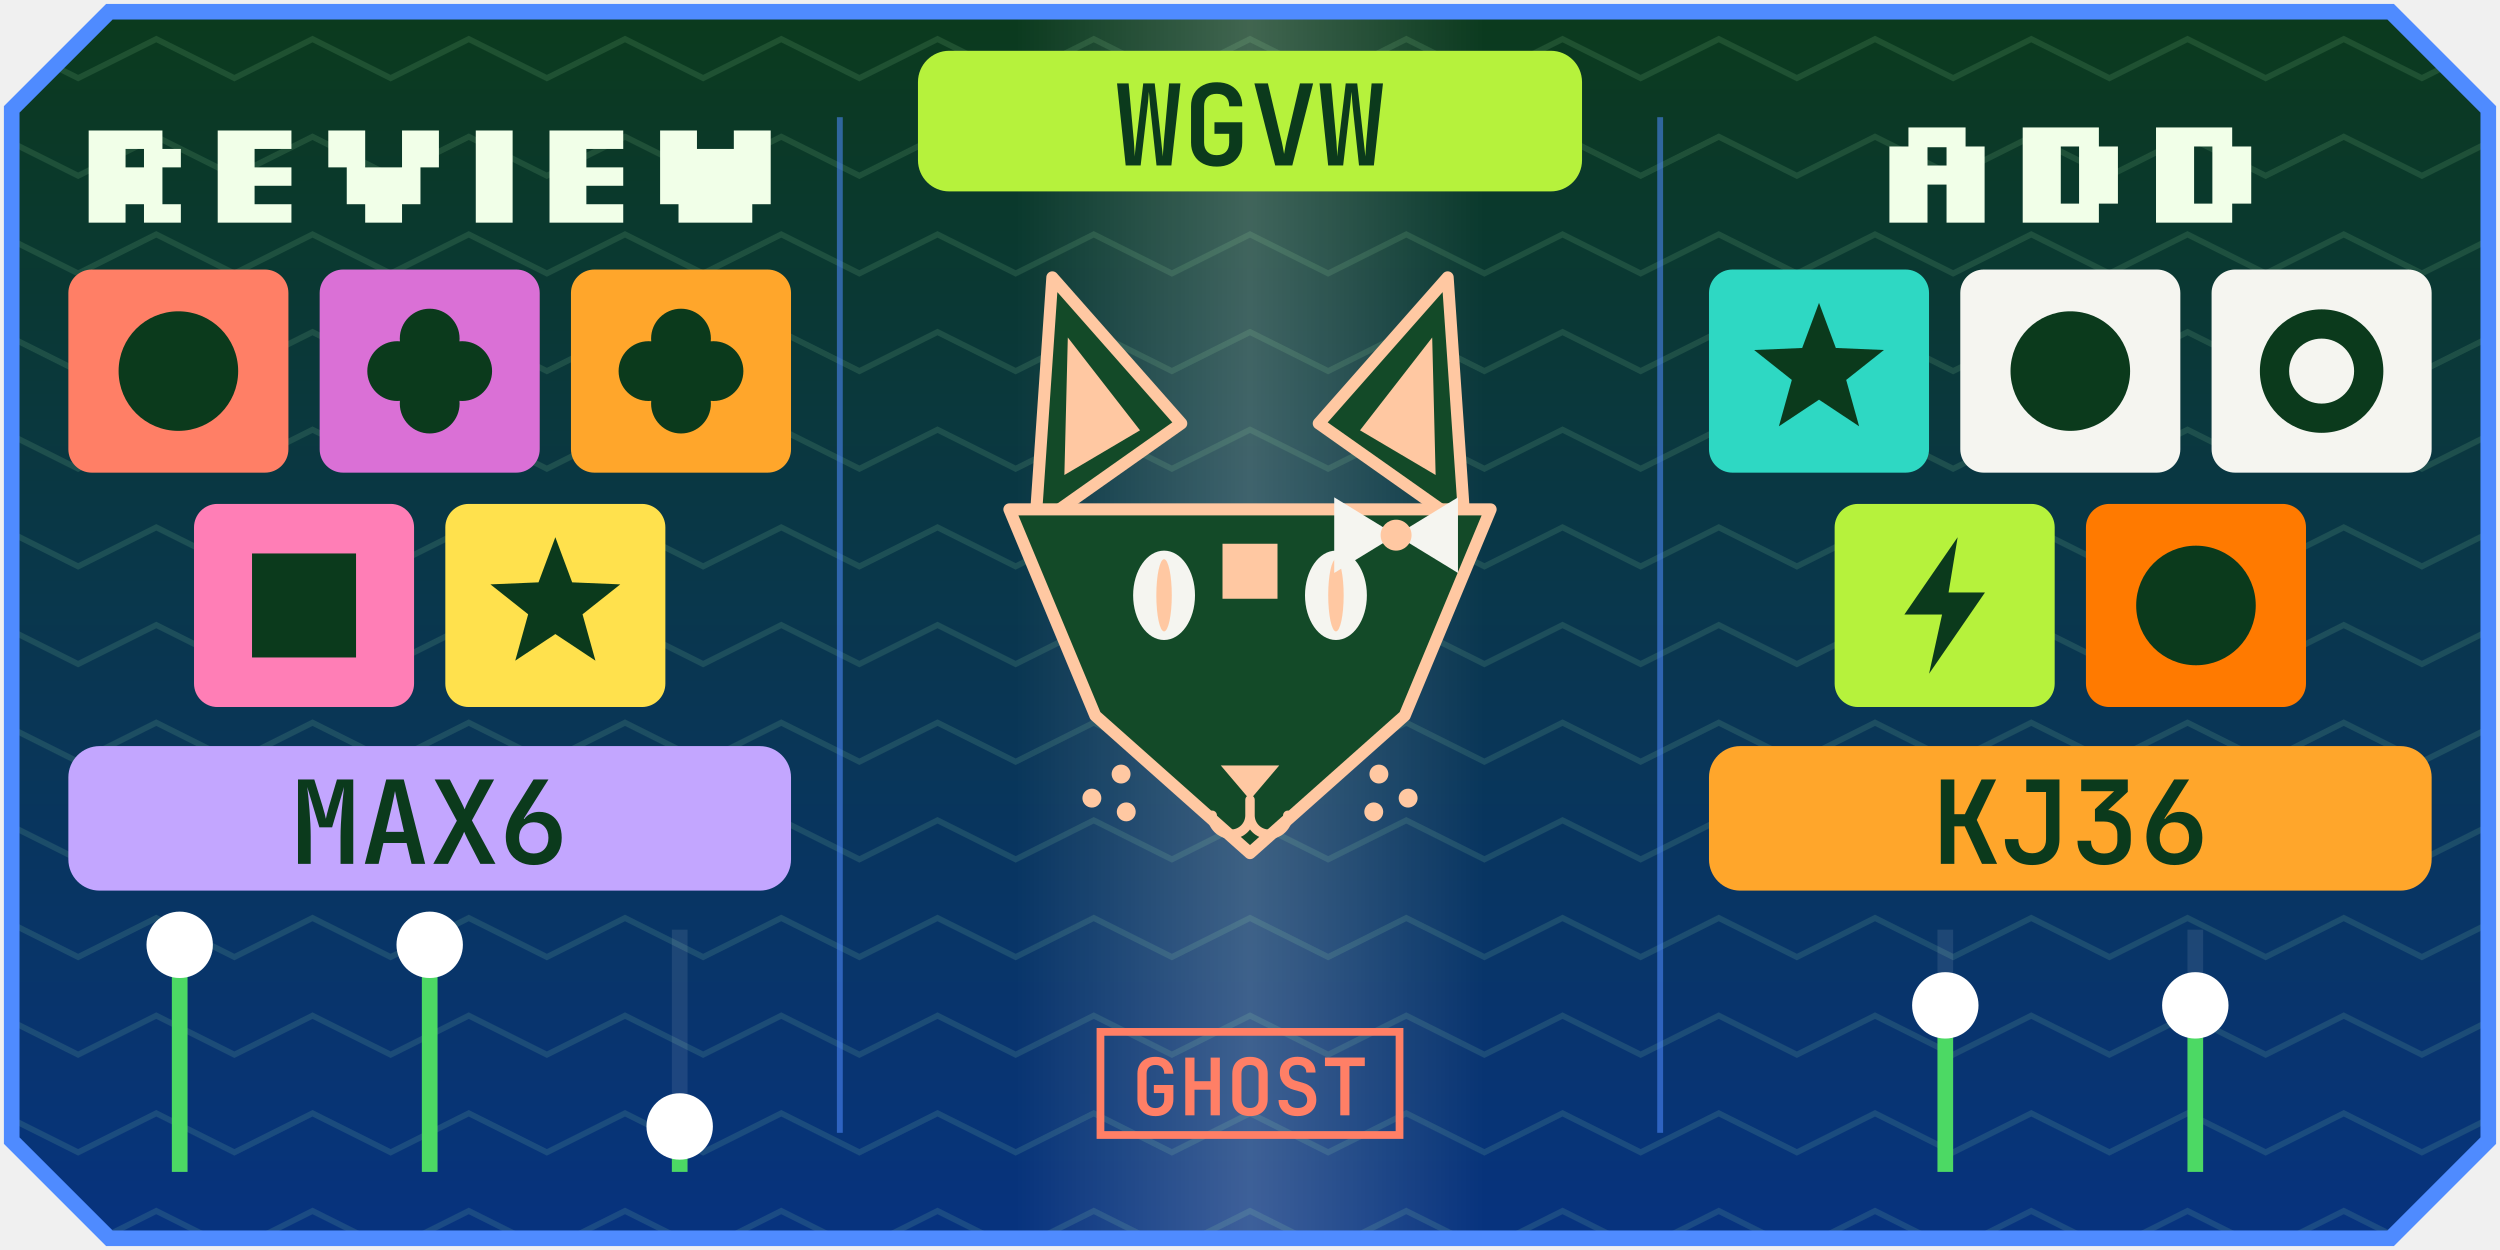
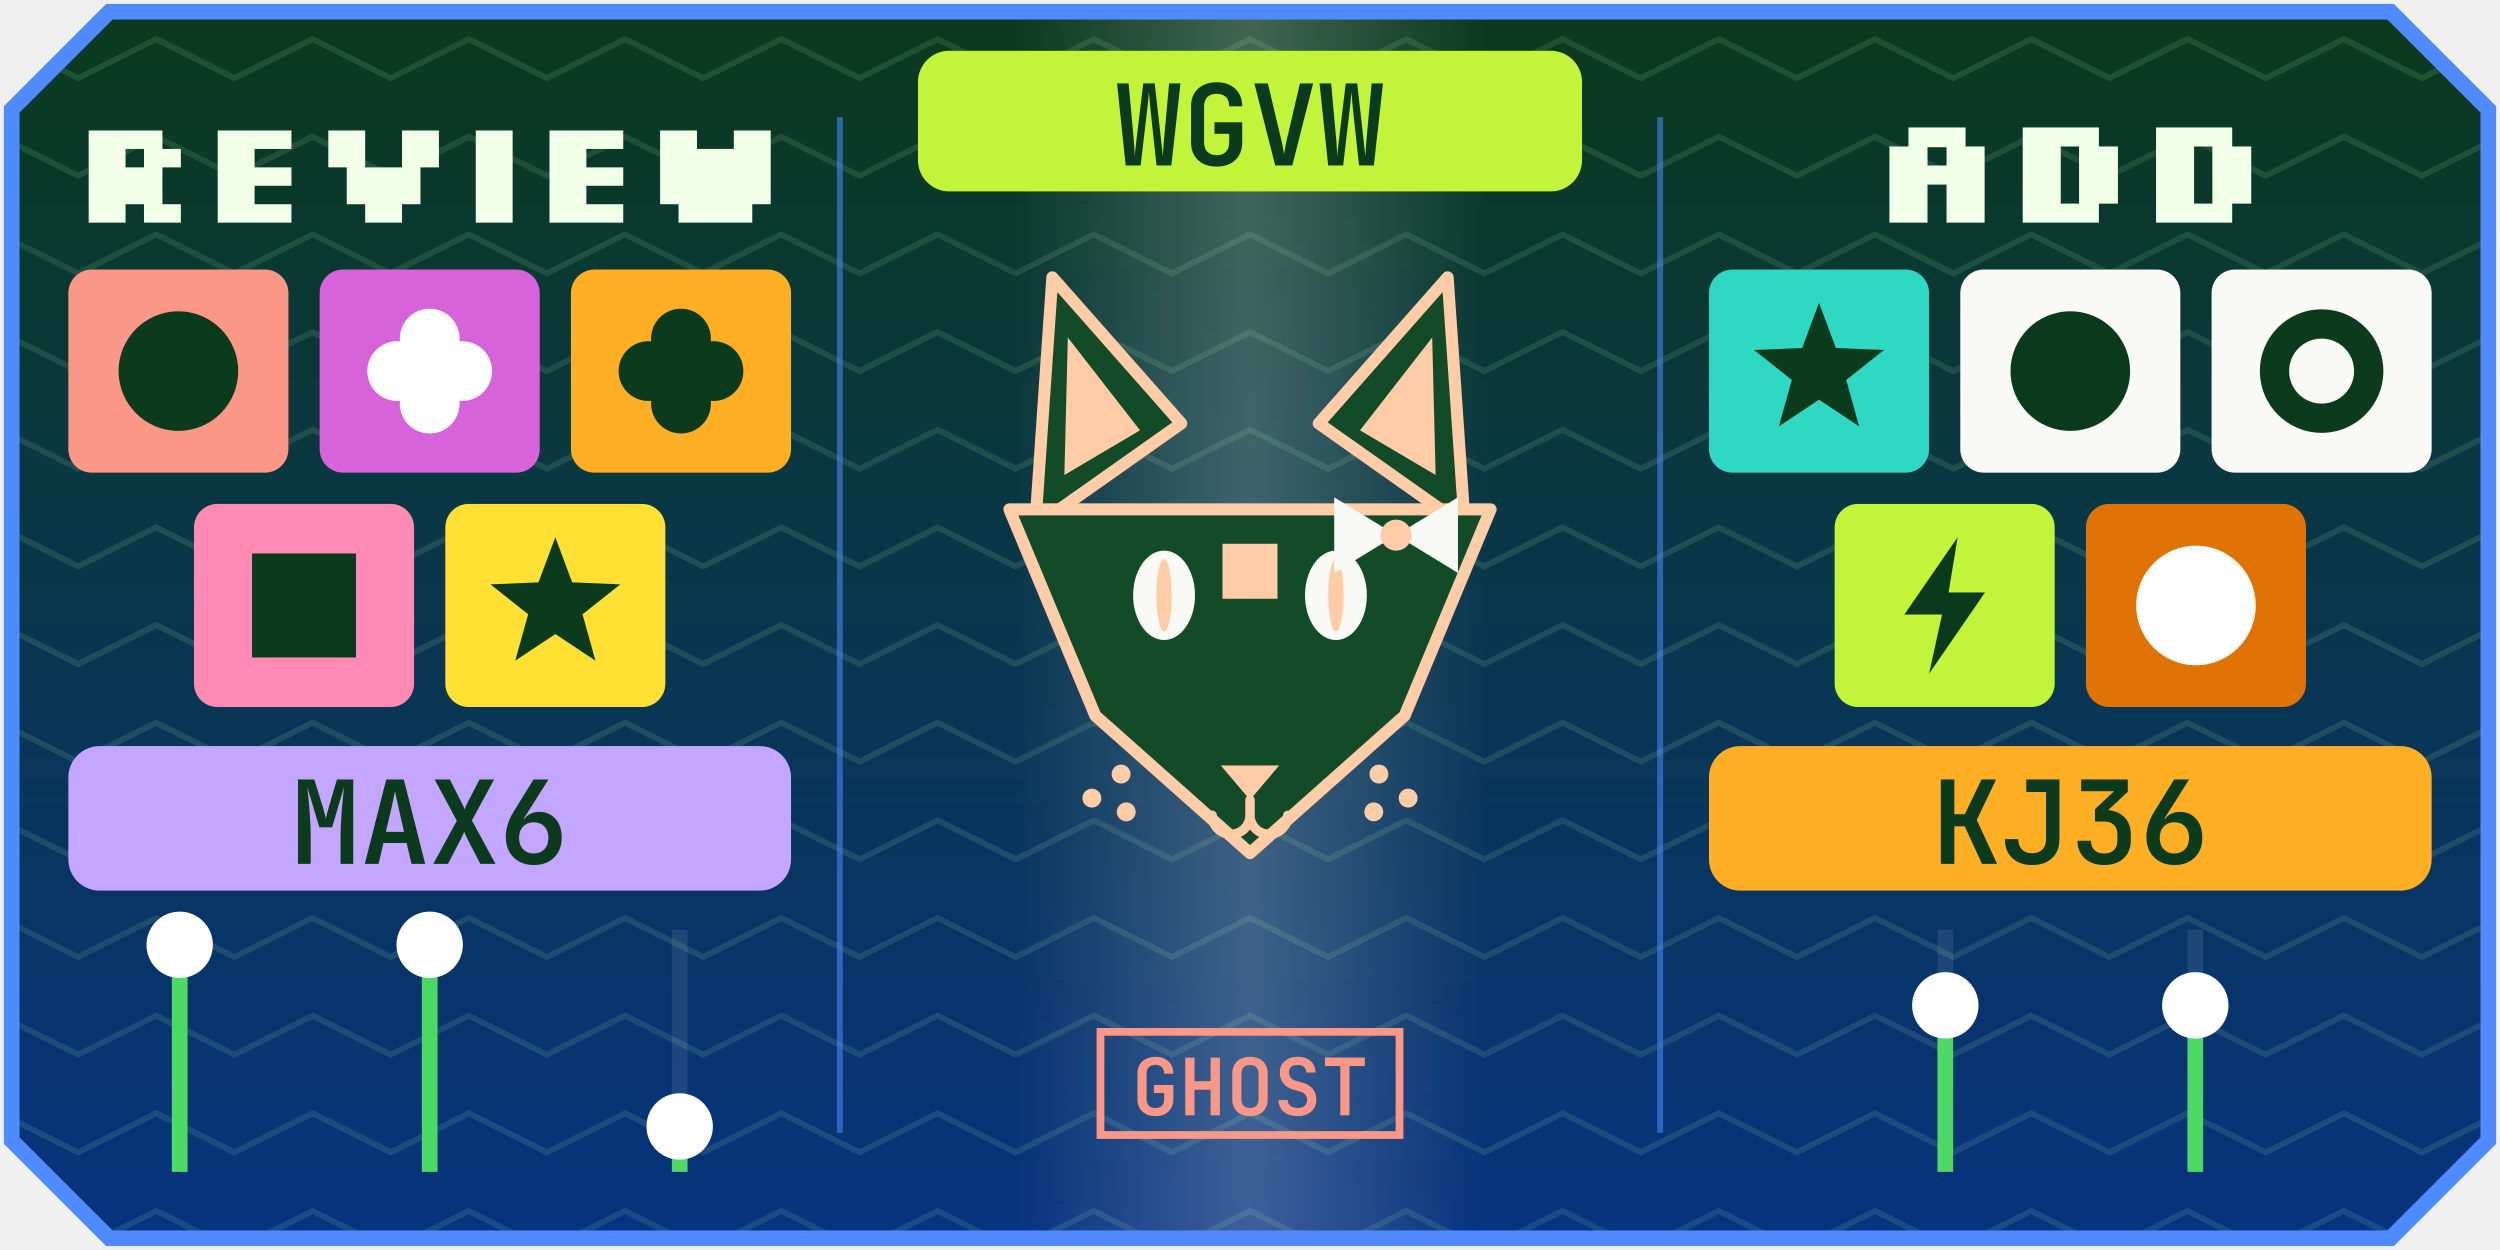
<svg xmlns="http://www.w3.org/2000/svg" viewBox="0 0 960 480" width="256" height="128">
  <defs>
    <linearGradient id="lg0" gradientUnits="userSpaceOnUse" x1="480" y1="0" x2="480" y2="480">
      <stop offset="0" stop-color="#0B3A1C" />
      <stop offset="1" stop-color="#073380" />
    </linearGradient>
    <clipPath id="c1">
      <path d="M4.5 42L42 4.5L918 4.5L955.5 42L955.5 438L918 475.5L42 475.5L4.5 438Z" />
    </clipPath>
    <linearGradient id="lg2" gradientUnits="userSpaceOnUse" x1="390" y1="0" x2="570" y2="0">
      <stop offset="0" stop-color="#FFFFFF" stop-opacity="0" />
      <stop offset="0.5" stop-color="#FFFFFF" stop-opacity="0.22" />
      <stop offset="1" stop-color="#FFFFFF" stop-opacity="0" />
    </linearGradient>
  </defs>
  <path d="M4.5 42L42 4.5L918 4.5L955.5 42L955.5 438L918 475.5L42 475.5L4.5 438Z" fill="url(#lg0)" />
  <g clip-path="url(#c1)">
    <path d="M390 0L570 0L570 480L390 480Z" fill="url(#lg2)" />
    <path d="M0 15L30 30L60 15L90 30L120 15L150 30L180 15L210 30L240 15L270 30L300 15L330 30L360 15L390 30L420 15L450 30L480 15L510 30L540 15L570 30L600 15L630 30L660 15L690 30L720 15L750 30L780 15L810 30L840 15L870 30L900 15L930 30L960 15M0 52.5L30 67.5L60 52.5L90 67.5L120 52.5L150 67.5L180 52.5L210 67.5L240 52.5L270 67.5L300 52.5L330 67.5L360 52.5L390 67.5L420 52.5L450 67.5L480 52.5L510 67.5L540 52.5L570 67.5L600 52.5L630 67.5L660 52.5L690 67.5L720 52.5L750 67.5L780 52.5L810 67.5L840 52.5L870 67.5L900 52.5L930 67.5L960 52.5M0 90L30 105L60 90L90 105L120 90L150 105L180 90L210 105L240 90L270 105L300 90L330 105L360 90L390 105L420 90L450 105L480 90L510 105L540 90L570 105L600 90L630 105L660 90L690 105L720 90L750 105L780 90L810 105L840 90L870 105L900 90L930 105L960 90M0 127.5L30 142.5L60 127.5L90 142.5L120 127.5L150 142.5L180 127.5L210 142.5L240 127.5L270 142.5L300 127.5L330 142.5L360 127.5L390 142.5L420 127.5L450 142.5L480 127.5L510 142.5L540 127.5L570 142.5L600 127.5L630 142.5L660 127.5L690 142.5L720 127.5L750 142.5L780 127.5L810 142.5L840 127.5L870 142.5L900 127.5L930 142.5L960 127.5M0 165L30 180L60 165L90 180L120 165L150 180L180 165L210 180L240 165L270 180L300 165L330 180L360 165L390 180L420 165L450 180L480 165L510 180L540 165L570 180L600 165L630 180L660 165L690 180L720 165L750 180L780 165L810 180L840 165L870 180L900 165L930 180L960 165M0 202.5L30 217.5L60 202.5L90 217.5L120 202.5L150 217.5L180 202.5L210 217.5L240 202.5L270 217.5L300 202.5L330 217.5L360 202.5L390 217.5L420 202.5L450 217.5L480 202.5L510 217.5L540 202.5L570 217.5L600 202.5L630 217.5L660 202.5L690 217.5L720 202.5L750 217.5L780 202.5L810 217.5L840 202.5L870 217.5L900 202.5L930 217.5L960 202.5M0 240L30 255L60 240L90 255L120 240L150 255L180 240L210 255L240 240L270 255L300 240L330 255L360 240L390 255L420 240L450 255L480 240L510 255L540 240L570 255L600 240L630 255L660 240L690 255L720 240L750 255L780 240L810 255L840 240L870 255L900 240L930 255L960 240M0 277.5L30 292.5L60 277.5L90 292.5L120 277.5L150 292.5L180 277.5L210 292.5L240 277.5L270 292.5L300 277.5L330 292.5L360 277.5L390 292.5L420 277.5L450 292.5L480 277.5L510 292.5L540 277.5L570 292.5L600 277.5L630 292.5L660 277.5L690 292.5L720 277.5L750 292.5L780 277.5L810 292.5L840 277.5L870 292.5L900 277.5L930 292.5L960 277.5M0 315L30 330L60 315L90 330L120 315L150 330L180 315L210 330L240 315L270 330L300 315L330 330L360 315L390 330L420 315L450 330L480 315L510 330L540 315L570 330L600 315L630 330L660 315L690 330L720 315L750 330L780 315L810 330L840 315L870 330L900 315L930 330L960 315M0 352.5L30 367.5L60 352.5L90 367.5L120 352.5L150 367.5L180 352.5L210 367.5L240 352.5L270 367.5L300 352.5L330 367.5L360 352.5L390 367.5L420 352.5L450 367.5L480 352.5L510 367.5L540 352.5L570 367.5L600 352.5L630 367.5L660 352.5L690 367.5L720 352.5L750 367.5L780 352.5L810 367.5L840 352.5L870 367.5L900 352.5L930 367.5L960 352.5M0 390L30 405L60 390L90 405L120 390L150 405L180 390L210 405L240 390L270 405L300 390L330 405L360 390L390 405L420 390L450 405L480 390L510 405L540 390L570 405L600 390L630 405L660 390L690 405L720 390L750 405L780 390L810 405L840 390L870 405L900 390L930 405L960 390M0 427.5L30 442.5L60 427.5L90 442.5L120 427.5L150 442.5L180 427.5L210 442.5L240 427.5L270 442.5L300 427.5L330 442.5L360 427.5L390 442.5L420 427.5L450 442.5L480 427.5L510 442.5L540 427.5L570 442.5L600 427.5L630 442.5L660 427.5L690 442.5L720 427.5L750 442.5L780 427.5L810 442.5L840 427.5L870 442.5L900 427.5L930 442.5L960 427.5M0 465L30 480L60 465L90 480L120 465L150 480L180 465L210 480L240 465L270 480L300 465L330 480L360 465L390 480L420 465L450 480L480 465L510 480L540 465L570 480L600 465L630 480L660 465L690 480L720 465L750 480L780 465L810 480L840 465L870 480L900 465L930 480L960 465" fill="none" stroke="#B4FFB4" stroke-opacity="0.12" stroke-width="2.25" />
  </g>
  <path d="M4.5 42L42 4.5L918 4.5L955.5 42L955.5 438L918 475.5L42 475.5L4.5 438Z" fill="none" stroke="#4F8BFF" stroke-width="6" />
  <path d="M322.5 45L322.5 435M637.5 45L637.5 435" fill="none" stroke="#4F8BFF" stroke-opacity="0.55" stroke-width="2.25" />
  <path d="M397.5 202.2L404.1 106.5L453.6 162.6ZM562.5 202.2L555.9 106.5L506.4 162.6Z" fill="#134A28" />
-   <path d="M397.5 202.2L404.1 106.5L453.6 162.6ZM562.5 202.2L555.9 106.5L506.4 162.6Z" fill="none" stroke="#FFC8A2" stroke-width="4.62" stroke-linecap="round" stroke-linejoin="round" />
-   <path d="M408.72 182.4L410.04 129.6L437.76 165.24ZM551.28 182.4L549.96 129.6L522.24 165.24Z" fill="#FFC8A2" />
+   <path d="M397.5 202.2L404.1 106.5L453.6 162.6ZM562.5 202.2L555.9 106.5L506.4 162.6Z" fill="none" stroke="#FFCCA8" stroke-width="4.62" stroke-linecap="round" stroke-linejoin="round" />
+   <path d="M408.72 182.4L410.04 129.6L437.76 165.24ZM551.28 182.4L549.96 129.6L522.24 165.24Z" fill="#FFCCA8" />
  <path d="M387.6 195.6L572.4 195.6L539.4 274.8L480 327.6L420.6 274.8Z" fill="#134A28" />
-   <path d="M387.6 195.6L572.4 195.6L539.4 274.8L480 327.6L420.6 274.8Z" fill="none" stroke="#FFC8A2" stroke-width="4.62" stroke-linecap="round" stroke-linejoin="round" />
-   <path d="M469.44 208.8L490.56 208.8L490.56 229.92L469.44 229.92Z" fill="#FFC8A2" />
-   <path d="M434.13 297.24L434.13 297.24C434.13 299.24 432.5 300.87 430.5 300.87C428.5 300.87 426.87 299.24 426.87 297.24C426.87 295.24 428.5 293.61 430.5 293.61C432.5 293.61 434.13 295.24 434.13 297.24M422.91 306.48L422.91 306.48C422.91 308.48 421.28 310.11 419.28 310.11C417.28 310.11 415.65 308.48 415.65 306.48C415.65 304.48 417.28 302.85 419.28 302.85C421.28 302.85 422.91 304.48 422.91 306.48M436.11 311.76L436.11 311.76C436.11 313.76 434.48 315.39 432.48 315.39C430.48 315.39 428.85 313.76 428.85 311.76C428.85 309.76 430.48 308.13 432.48 308.13C434.48 308.13 436.11 309.76 436.11 311.76M533.13 297.24L533.13 297.24C533.13 299.24 531.5 300.87 529.5 300.87C527.5 300.87 525.87 299.24 525.87 297.24C525.87 295.24 527.5 293.61 529.5 293.61C531.5 293.61 533.13 295.24 533.13 297.24M544.35 306.48L544.35 306.48C544.35 308.48 542.72 310.11 540.72 310.11C538.72 310.11 537.09 308.48 537.09 306.48C537.09 304.48 538.72 302.85 540.72 302.85C542.72 302.85 544.35 304.48 544.35 306.48M531.15 311.76L531.15 311.76C531.15 313.76 529.52 315.39 527.52 315.39C525.52 315.39 523.89 313.76 523.89 311.76C523.89 309.76 525.52 308.13 527.52 308.13C529.52 308.13 531.15 309.76 531.15 311.76" fill="#FFC8A2" />
-   <path d="M458.88 228.6C458.88 238.08 453.56 245.76 447 245.76C440.44 245.76 435.12 238.08 435.12 228.6C435.12 219.12 440.44 211.44 447 211.44C453.56 211.44 458.88 219.12 458.88 228.6" fill="#F5F5F0" />
-   <path d="M449.97 228.6C449.97 236.25 448.64 242.46 447 242.46C445.36 242.46 444.03 236.25 444.03 228.6C444.03 220.95 445.36 214.74 447 214.74C448.64 214.74 449.97 220.95 449.97 228.6" fill="#FFC8A2" />
-   <path d="M524.88 228.6C524.88 238.08 519.56 245.76 513 245.76C506.44 245.76 501.12 238.08 501.12 228.6C501.12 219.12 506.44 211.44 513 211.44C519.56 211.44 524.88 219.12 524.88 228.6" fill="#F5F5F0" />
-   <path d="M515.97 228.6C515.97 236.25 514.64 242.46 513 242.46C511.36 242.46 510.03 236.25 510.03 228.6C510.03 220.95 511.36 214.74 513 214.74C514.64 214.74 515.97 220.95 515.97 228.6" fill="#FFC8A2" />
-   <path d="M468.78 293.94L491.22 293.94L480 307.14Z" fill="#FFC8A2" />
-   <path d="M480 307.14L480 313.08L480 313.08C480 317.09 476.75 320.34 472.74 320.34C468.73 320.34 465.48 317.09 465.48 313.08M494.52 313.08L494.52 313.08C494.52 317.09 491.27 320.34 487.26 320.34C483.25 320.34 480 317.09 480 313.08" fill="none" stroke="#FFC8A2" stroke-width="3.63" stroke-linecap="round" stroke-linejoin="round" />
-   <path d="M536.1 205.5L512.34 190.98L512.34 220.02ZM536.1 205.5L559.86 190.98L559.86 220.02Z" fill="#F5F5F0" />
-   <path d="M542.04 205.5C542.04 208.78 539.38 211.44 536.1 211.44C532.82 211.44 530.16 208.78 530.16 205.5C530.16 202.22 532.82 199.56 536.1 199.56C539.38 199.56 542.04 202.22 542.04 205.5" fill="#FFC8A2" />
-   <path d="M422.58 396.24L537.42 396.24L537.42 435.84L422.58 435.84Z" fill="none" stroke="#FF7F66" stroke-width="2.97" />
-   <path d="M443.69 428.59Q441.59 428.59 440.03 427.8Q438.47 427.01 437.62 425.54Q436.77 424.07 436.77 422.1L436.77 412.32Q436.77 410.32 437.62 408.86Q438.47 407.4 440.03 406.61Q441.59 405.82 443.69 405.82Q445.81 405.82 447.35 406.63Q448.88 407.43 449.73 408.87Q450.58 410.32 450.58 412.32L447.06 412.32Q447.06 410.68 446.18 409.82Q445.3 408.95 443.69 408.95Q442.08 408.95 441.18 409.82Q440.29 410.68 440.29 412.32L440.29 422.1Q440.29 423.71 441.18 424.6Q442.08 425.5 443.69 425.5Q445.3 425.5 446.18 424.6Q447.06 423.71 447.06 422.07L447.06 419.73L443.08 419.73L443.08 416.63L450.58 416.63L450.58 422.1Q450.58 424.07 449.73 425.53Q448.88 426.98 447.35 427.79Q445.81 428.59 443.69 428.59ZM455.14 428.29L455.14 406.13L458.69 406.13L458.69 415.17L464.88 415.17L464.88 406.13L468.43 406.13L468.43 428.29L464.88 428.29L464.88 418.45L458.69 418.45L458.69 428.29ZM480 428.59Q477.91 428.59 476.37 427.8Q474.84 427.01 474.02 425.54Q473.2 424.07 473.2 422.1L473.2 412.32Q473.2 410.32 474.02 408.86Q474.84 407.4 476.37 406.61Q477.91 405.82 480 405.82Q482.13 405.82 483.64 406.61Q485.16 407.4 485.98 408.86Q486.8 410.32 486.8 412.32L486.8 422.1Q486.8 424.07 485.98 425.54Q485.16 427.01 483.64 427.8Q482.13 428.59 480 428.59ZM480 425.47Q481.61 425.47 482.44 424.59Q483.28 423.71 483.28 422.1L483.28 412.32Q483.28 410.68 482.44 409.82Q481.61 408.95 480 408.95Q478.39 408.95 477.56 409.82Q476.72 410.68 476.72 412.32L476.72 422.1Q476.72 423.71 477.57 424.59Q478.42 425.47 480 425.47ZM498.28 428.59Q496.03 428.59 494.39 427.83Q492.75 427.08 491.86 425.68Q490.96 424.28 490.96 422.4L494.48 422.4Q494.48 423.83 495.51 424.65Q496.55 425.47 498.34 425.47Q500.01 425.47 500.98 424.66Q501.95 423.86 501.95 422.43Q501.95 421.25 501.28 420.38Q500.61 419.52 499.37 419.21L496.7 418.45Q494.18 417.75 492.81 416.04Q491.45 414.32 491.45 411.96Q491.45 410.07 492.28 408.71Q493.12 407.34 494.65 406.57Q496.18 405.79 498.28 405.79Q501.43 405.79 503.29 407.45Q505.14 409.1 505.17 411.86L501.62 411.86Q501.62 410.5 500.74 409.71Q499.86 408.92 498.25 408.92Q496.7 408.92 495.83 409.66Q494.97 410.41 494.97 411.71Q494.97 412.93 495.62 413.78Q496.27 414.63 497.49 414.99L500.25 415.78Q502.77 416.45 504.12 418.15Q505.47 419.85 505.47 422.31Q505.47 424.19 504.58 425.6Q503.68 427.01 502.07 427.8Q500.46 428.59 498.28 428.59ZM514.67 428.29L514.67 409.38L508.78 409.38L508.78 406.1L524.08 406.1L524.08 409.38L518.19 409.38L518.19 428.29Z" fill="#FF7F66" />
+   <path d="M387.6 195.6L572.4 195.6L539.4 274.8L480 327.6L420.6 274.8Z" fill="none" stroke="#FFCCA8" stroke-width="4.62" stroke-linecap="round" stroke-linejoin="round" />
+   <path d="M469.44 208.8L490.56 208.8L490.56 229.92L469.44 229.92Z" fill="#FFCCA8" />
+   <path d="M434.13 297.24L434.13 297.24C434.13 299.24 432.5 300.87 430.5 300.87C428.5 300.87 426.87 299.24 426.87 297.24C426.87 295.24 428.5 293.61 430.5 293.61C432.5 293.61 434.13 295.24 434.13 297.24M422.91 306.48L422.91 306.48C422.91 308.48 421.28 310.11 419.28 310.11C417.28 310.11 415.65 308.48 415.65 306.48C415.65 304.48 417.28 302.85 419.28 302.85C421.28 302.85 422.91 304.48 422.91 306.48M436.11 311.76L436.11 311.76C436.11 313.76 434.48 315.39 432.48 315.39C430.48 315.39 428.85 313.76 428.85 311.76C428.85 309.76 430.48 308.13 432.48 308.13C434.48 308.13 436.11 309.76 436.11 311.76M533.13 297.24L533.13 297.24C533.13 299.24 531.5 300.87 529.5 300.87C527.5 300.87 525.87 299.24 525.87 297.24C525.87 295.24 527.5 293.61 529.5 293.61C531.5 293.61 533.13 295.24 533.13 297.24M544.35 306.48L544.35 306.48C544.35 308.48 542.72 310.11 540.72 310.11C538.72 310.11 537.09 308.48 537.09 306.48C537.09 304.48 538.72 302.85 540.72 302.85C542.72 302.85 544.35 304.48 544.35 306.48M531.15 311.76L531.15 311.76C531.15 313.76 529.52 315.39 527.52 315.39C525.52 315.39 523.89 313.76 523.89 311.76C523.89 309.76 525.52 308.13 527.52 308.13C529.52 308.13 531.15 309.76 531.15 311.76" fill="#FFCCA8" />
+   <path d="M458.88 228.6C458.88 238.08 453.56 245.76 447 245.76C440.44 245.76 435.12 238.08 435.12 228.6C435.12 219.12 440.44 211.44 447 211.44C453.56 211.44 458.88 219.12 458.88 228.6" fill="#F9F9F6" />
+   <path d="M449.97 228.6C449.97 236.25 448.64 242.46 447 242.46C445.36 242.46 444.03 236.25 444.03 228.6C444.03 220.95 445.36 214.74 447 214.74C448.64 214.74 449.97 220.95 449.97 228.6" fill="#FFCCA8" />
+   <path d="M524.88 228.6C524.88 238.08 519.56 245.76 513 245.76C506.44 245.76 501.12 238.08 501.12 228.6C501.12 219.12 506.44 211.44 513 211.44C519.56 211.44 524.88 219.12 524.88 228.6" fill="#F9F9F6" />
+   <path d="M515.97 228.6C515.97 236.25 514.64 242.46 513 242.46C511.36 242.46 510.03 236.25 510.03 228.6C510.03 220.95 511.36 214.74 513 214.74C514.64 214.74 515.97 220.95 515.97 228.6" fill="#FFCCA8" />
+   <path d="M468.78 293.94L491.22 293.94L480 307.14Z" fill="#FFCCA8" />
+   <path d="M480 307.14L480 313.08L480 313.08C480 317.09 476.75 320.34 472.74 320.34C468.73 320.34 465.48 317.09 465.48 313.08M494.52 313.08L494.52 313.08C494.52 317.09 491.27 320.34 487.26 320.34C483.25 320.34 480 317.09 480 313.08" fill="none" stroke="#FFCCA8" stroke-width="3.63" stroke-linecap="round" stroke-linejoin="round" />
+   <path d="M536.1 205.5L512.34 190.98L512.34 220.02ZM536.1 205.5L559.86 190.98L559.86 220.02Z" fill="#F9F9F6" />
+   <path d="M542.04 205.5C542.04 208.78 539.38 211.44 536.1 211.44C532.82 211.44 530.16 208.78 530.16 205.5C530.16 202.22 532.82 199.56 536.1 199.56C539.38 199.56 542.04 202.22 542.04 205.5" fill="#FFCCA8" />
+   <path d="M422.58 396.24L537.42 396.24L537.42 435.84L422.58 435.84Z" fill="none" stroke="#FB9787" stroke-width="2.97" />
+   <path d="M443.69 428.59Q441.59 428.59 440.03 427.8Q438.47 427.01 437.62 425.54Q436.77 424.07 436.77 422.1L436.77 412.32Q436.77 410.32 437.62 408.86Q438.47 407.4 440.03 406.61Q441.59 405.82 443.69 405.82Q445.81 405.82 447.35 406.63Q448.88 407.43 449.73 408.87Q450.58 410.32 450.58 412.32L447.06 412.32Q447.06 410.68 446.18 409.82Q445.3 408.95 443.69 408.95Q442.08 408.95 441.18 409.82Q440.29 410.68 440.29 412.32L440.29 422.1Q440.29 423.71 441.18 424.6Q442.08 425.5 443.69 425.5Q445.3 425.5 446.18 424.6Q447.06 423.71 447.06 422.07L447.06 419.73L443.08 419.73L443.08 416.63L450.58 416.63L450.58 422.1Q450.58 424.07 449.73 425.53Q448.88 426.98 447.35 427.79Q445.81 428.59 443.69 428.59ZM455.14 428.29L455.14 406.13L458.69 406.13L458.69 415.17L464.88 415.17L464.88 406.13L468.43 406.13L468.43 428.29L464.88 428.29L464.88 418.45L458.69 418.45L458.69 428.29ZM480 428.59Q477.91 428.59 476.37 427.8Q474.84 427.01 474.02 425.54Q473.2 424.07 473.2 422.1L473.2 412.32Q473.2 410.32 474.02 408.86Q474.84 407.4 476.37 406.61Q477.91 405.82 480 405.82Q482.13 405.82 483.64 406.61Q485.16 407.4 485.98 408.86Q486.8 410.32 486.8 412.32L486.8 422.1Q486.8 424.07 485.98 425.54Q485.16 427.01 483.64 427.8Q482.13 428.59 480 428.59ZM480 425.47Q481.61 425.47 482.44 424.59Q483.28 423.71 483.28 422.1L483.28 412.32Q483.28 410.68 482.44 409.82Q481.61 408.95 480 408.95Q478.39 408.95 477.56 409.82Q476.72 410.68 476.72 412.32L476.72 422.1Q476.72 423.71 477.57 424.59Q478.42 425.47 480 425.47ZM498.28 428.59Q496.03 428.59 494.39 427.83Q492.75 427.08 491.86 425.68Q490.96 424.28 490.96 422.4L494.48 422.4Q494.48 423.83 495.51 424.65Q496.55 425.47 498.34 425.47Q500.01 425.47 500.98 424.66Q501.95 423.86 501.95 422.43Q501.95 421.25 501.28 420.38Q500.61 419.52 499.37 419.21L496.7 418.45Q494.18 417.75 492.81 416.04Q491.45 414.32 491.45 411.96Q491.45 410.07 492.28 408.71Q493.12 407.34 494.65 406.57Q496.18 405.79 498.28 405.79Q501.43 405.79 503.29 407.45Q505.14 409.1 505.17 411.86L501.62 411.86Q501.62 410.5 500.74 409.71Q499.86 408.92 498.25 408.92Q496.7 408.92 495.83 409.66Q494.97 410.41 494.97 411.71Q494.97 412.93 495.62 413.78Q496.27 414.63 497.49 414.99L500.25 415.78Q502.77 416.45 504.12 418.15Q505.47 419.85 505.47 422.31Q505.47 424.19 504.58 425.6Q503.68 427.01 502.07 427.8Q500.46 428.59 498.28 428.59ZM514.67 428.29L514.67 409.38L508.78 409.38L508.78 406.1L524.08 406.1L524.08 409.38L518.19 409.38L518.19 428.29Z" fill="#FB9787" />
  <path d="M34.05 85.5L34.05 50.11L62.37 50.11L62.37 57.19L69.45 57.19L69.45 64.27L62.37 64.27L62.37 78.42L69.45 78.42L69.45 85.5L55.29 85.5L55.29 78.42L48.21 78.42L48.21 85.5ZM48.21 64.27L55.29 64.27L55.29 57.19L48.21 57.19ZM83.6 85.5L83.6 50.11L111.91 50.11L111.91 57.19L97.76 57.19L97.76 64.27L111.91 64.27L111.91 71.34L97.76 71.34L97.76 78.42L111.91 78.42L111.91 85.5ZM140.23 85.5L140.23 78.42L133.15 78.42L133.15 64.27L126.07 64.27L126.07 50.11L140.23 50.11L140.23 64.27L154.38 64.27L154.38 50.11L168.54 50.11L168.54 64.27L161.46 64.27L161.46 78.42L154.38 78.42L154.38 85.5ZM182.7 85.5L182.7 50.11L196.85 50.11L196.85 85.5ZM211.01 85.5L211.01 50.11L239.32 50.11L239.32 57.19L225.16 57.19L225.16 64.27L239.32 64.27L239.32 71.34L225.16 71.34L225.16 78.42L239.32 78.42L239.32 85.5ZM260.55 85.5L260.55 78.42L253.48 78.42L253.48 50.11L267.63 50.11L267.63 57.19L281.79 57.19L281.79 50.11L295.95 50.11L295.95 78.42L288.87 78.42L288.87 85.5Z" fill="#F1FFE8" />
  <path d="M725.53 85.5L725.53 56.25L732.84 56.25L732.84 48.94L754.78 48.94L754.78 56.25L762.09 56.25L762.09 85.5L747.47 85.5L747.47 70.88L740.16 70.88L740.16 85.5ZM740.16 63.56L747.47 63.56L747.47 56.54L740.16 56.54ZM776.72 85.5L776.72 48.94L805.97 48.94L805.97 56.25L813.28 56.25L813.28 78.19L805.97 78.19L805.97 85.5ZM791.34 78.19L798.36 78.19L798.36 56.25L791.34 56.25ZM827.91 85.5L827.91 48.94L857.16 48.94L857.16 56.25L864.47 56.25L864.47 78.19L857.16 78.19L857.16 85.5ZM842.53 78.19L849.55 78.19L849.55 56.25L842.53 56.25Z" fill="#F1FFE8" />
  <path d="M66 357L72 357L72 450L66 450Z" fill="#FFFFFF" fill-opacity="0.09" />
  <path d="M66 362.81L72 362.81L72 450L66 450Z" fill="#4CD964" />
  <path d="M81.75 362.81C81.75 369.85 76.04 375.56 69 375.56C61.96 375.56 56.25 369.85 56.25 362.81C56.25 355.77 61.96 350.06 69 350.06C76.04 350.06 81.75 355.77 81.75 362.81" fill="#FFFFFF" />
  <path d="M162 357L168 357L168 450L162 450Z" fill="#FFFFFF" fill-opacity="0.09" />
  <path d="M162 362.81L168 362.81L168 450L162 450Z" fill="#4CD964" />
  <path d="M177.75 362.81C177.75 369.85 172.04 375.56 165 375.56C157.96 375.56 152.25 369.85 152.25 362.81C152.25 355.77 157.96 350.06 165 350.06C172.04 350.06 177.75 355.77 177.75 362.81" fill="#FFFFFF" />
  <path d="M258 357L264 357L264 450L258 450Z" fill="#FFFFFF" fill-opacity="0.09" />
  <path d="M258 432.56L264 432.56L264 450L258 450Z" fill="#4CD964" />
  <path d="M273.75 432.56C273.75 439.6 268.04 445.31 261 445.31C253.96 445.31 248.25 439.6 248.25 432.56C248.25 425.52 253.96 419.81 261 419.81C268.04 419.81 273.75 425.52 273.75 432.56" fill="#FFFFFF" />
  <path d="M744 357L750 357L750 450L744 450Z" fill="#FFFFFF" fill-opacity="0.09" />
  <path d="M744 386.06L750 386.06L750 450L744 450Z" fill="#4CD964" />
  <path d="M759.75 386.06C759.75 393.1 754.04 398.81 747 398.81C739.96 398.81 734.25 393.1 734.25 386.06C734.25 379.02 739.96 373.31 747 373.31C754.04 373.31 759.75 379.02 759.75 386.06" fill="#FFFFFF" />
  <path d="M840 357L846 357L846 450L840 450Z" fill="#FFFFFF" fill-opacity="0.09" />
  <path d="M840 386.06L846 386.06L846 450L840 450Z" fill="#4CD964" />
  <path d="M855.75 386.06C855.75 393.1 850.04 398.81 843 398.81C835.96 398.81 830.25 393.1 830.25 386.06C830.25 379.02 835.96 373.31 843 373.31C850.04 373.31 855.75 379.02 855.75 386.06" fill="#FFFFFF" />
  <path d="M38.25 286.5L291.75 286.5L291.75 286.5C298.38 286.5 303.75 291.87 303.75 298.5L303.75 330L303.75 330C303.75 336.63 298.38 342 291.75 342L38.25 342L38.25 342C31.62 342 26.25 336.63 26.25 330L26.25 298.5L26.25 298.5C26.25 291.87 31.62 286.5 38.25 286.5Z" fill="#C3A6FF" />
  <path d="M114.43 331.73L114.43 299.32L120.69 299.32L123.89 309.67Q124.37 311.18 124.68 312.49Q125 313.8 125.13 314.42Q125.26 313.8 125.57 312.49Q125.88 311.18 126.33 309.67L129.39 299.32L135.65 299.32L135.65 331.73L130.77 331.73L130.77 321.26Q130.77 319.08 130.9 316.5Q131.03 313.93 131.23 311.31Q131.43 308.69 131.68 306.32Q131.92 303.94 132.1 302.21L127.53 317.7L122.64 317.7L117.98 302.21Q118.2 303.9 118.42 306.18Q118.65 308.47 118.85 311.07Q119.05 313.66 119.18 316.28Q119.31 318.9 119.31 321.26L119.31 331.73ZM140.09 331.73L148.31 299.32L155.05 299.32L163.27 331.73L158.03 331.73L156.12 323.7L147.24 323.7L145.38 331.73ZM148.17 319.44L155.14 319.44L153.1 310.42Q152.57 308.11 152.19 306.29Q151.81 304.47 151.68 303.76Q151.55 304.47 151.19 306.27Q150.84 308.07 150.3 310.38ZM166.38 331.73L175.43 315.17L166.91 299.32L172.73 299.32L177.03 307.8Q177.48 308.65 177.85 309.49Q178.23 310.33 178.41 310.78Q178.59 310.33 178.94 309.49Q179.3 308.65 179.74 307.8L184.14 299.32L189.73 299.32L181.21 315.04L190.26 331.73L184.45 331.73L179.65 322.45Q179.21 321.61 178.83 320.75Q178.45 319.88 178.23 319.39Q178.05 319.88 177.68 320.72Q177.3 321.57 176.85 322.41L172.02 331.73ZM205 332.18Q201.76 332.18 199.32 330.82Q196.88 329.47 195.55 327.05Q194.22 324.63 194.22 321.39Q194.22 319.08 194.97 316.59Q195.72 314.11 197.1 311.89L204.87 299.32L210.6 299.32L201.14 314.33L201.36 314.51Q202.25 313.17 203.76 312.46Q205.27 311.75 207.09 311.75Q209.71 311.75 211.64 313Q213.57 314.24 214.64 316.46Q215.7 318.68 215.7 321.74Q215.7 324.85 214.37 327.21Q213.04 329.56 210.64 330.87Q208.25 332.18 205 332.18ZM204.96 327.74Q207.49 327.74 209.04 326.1Q210.6 324.45 210.6 321.74Q210.6 319.04 209.04 317.39Q207.49 315.75 204.96 315.75Q202.43 315.75 200.88 317.39Q199.32 319.04 199.32 321.74Q199.32 324.45 200.88 326.1Q202.43 327.74 204.96 327.74Z" fill="#0B3A1C" />
-   <path d="M364.5 19.5L595.5 19.5L595.5 19.5C602.13 19.5 607.5 24.87 607.5 31.5L607.5 61.5L607.5 61.5C607.5 68.13 602.13 73.5 595.5 73.5L364.5 73.5L364.5 73.5C357.87 73.5 352.5 68.13 352.5 61.5L352.5 31.5L352.5 31.5C352.5 24.87 357.87 19.5 364.5 19.5Z" fill="#B6F23C" />
+   <path d="M364.5 19.5L595.5 19.5L595.5 19.5C602.13 19.5 607.5 24.87 607.5 31.5L607.5 61.5L607.5 61.5C607.5 68.13 602.13 73.5 595.5 73.5L364.5 73.5L364.5 73.5C357.87 73.5 352.5 68.13 352.5 61.5L352.5 31.5L352.5 31.5C352.5 24.87 357.87 19.5 364.5 19.5Z" fill="#C2F539" />
  <path d="M432.26 63.55L428.94 32.02L433.39 32.02L435.42 54.35Q435.46 55.13 435.53 56.19Q435.59 57.24 435.66 58.28Q435.72 59.32 435.72 60.1Q435.81 59.32 435.89 58.28Q435.98 57.24 436.11 56.19Q436.24 55.13 436.32 54.35L439 32.02L443.41 32.02L445.92 54.35Q446 55.13 446.11 56.19Q446.22 57.24 446.35 58.28Q446.48 59.32 446.52 60.1Q446.56 59.32 446.63 58.28Q446.69 57.24 446.78 56.19Q446.87 55.13 446.91 54.35L448.94 32.02L453.3 32.02L449.8 63.55L444.1 63.55L441.68 41.04Q441.6 40.14 441.51 39.1Q441.42 38.06 441.34 37.03Q441.25 35.99 441.16 35.26Q441.12 35.99 441.03 37.03Q440.95 38.06 440.86 39.1Q440.77 40.14 440.64 41.04L438.01 63.55ZM467.21 63.98Q464.23 63.98 462.01 62.86Q459.78 61.74 458.57 59.64Q457.36 57.55 457.36 54.74L457.36 40.83Q457.36 37.98 458.57 35.9Q459.78 33.83 462.01 32.71Q464.23 31.58 467.21 31.58Q470.24 31.58 472.42 32.73Q474.6 33.87 475.81 35.93Q477.02 37.98 477.02 40.83L472.01 40.83Q472.01 38.5 470.76 37.26Q469.5 36.03 467.21 36.03Q464.92 36.03 463.65 37.26Q462.37 38.5 462.37 40.83L462.37 54.74Q462.37 57.03 463.65 58.3Q464.92 59.58 467.21 59.58Q469.5 59.58 470.76 58.3Q472.01 57.03 472.01 54.7L472.01 51.37L466.35 51.37L466.35 46.96L477.02 46.96L477.02 54.74Q477.02 57.55 475.81 59.62Q474.6 61.69 472.42 62.84Q470.24 63.98 467.21 63.98ZM489.68 63.55L481.68 32.02L486.87 32.02L491.79 52.8Q492.23 54.48 492.57 56.25Q492.92 58.02 493.09 59.1Q493.26 58.02 493.59 56.25Q493.91 54.48 494.34 52.75L499.18 32.02L504.24 32.02L496.24 63.55ZM510.02 63.55L506.7 32.02L511.15 32.02L513.18 54.35Q513.22 55.13 513.29 56.19Q513.35 57.24 513.42 58.28Q513.48 59.32 513.48 60.1Q513.57 59.32 513.65 58.28Q513.74 57.24 513.87 56.19Q514 55.13 514.08 54.35L516.76 32.02L521.17 32.02L523.68 54.35Q523.76 55.13 523.87 56.19Q523.98 57.24 524.11 58.28Q524.24 59.32 524.28 60.1Q524.32 59.32 524.39 58.28Q524.45 57.24 524.54 56.19Q524.63 55.13 524.67 54.35L526.7 32.02L531.06 32.02L527.56 63.55L521.86 63.55L519.44 41.04Q519.36 40.14 519.27 39.1Q519.18 38.06 519.1 37.03Q519.01 35.99 518.92 35.26Q518.88 35.99 518.79 37.03Q518.71 38.06 518.62 39.1Q518.53 40.14 518.4 41.04L515.77 63.55Z" fill="#0B3A1C" />
-   <path d="M668.25 286.5L921.75 286.5L921.75 286.5C928.38 286.5 933.75 291.87 933.75 298.5L933.75 330L933.75 330C933.75 336.63 928.38 342 921.75 342L668.25 342L668.25 342C661.62 342 656.25 336.63 656.25 330L656.25 298.5L656.25 298.5C656.25 291.87 661.62 286.5 668.25 286.5Z" fill="#FFA62B" />
+   <path d="M668.25 286.5L921.75 286.5L921.75 286.5C928.38 286.5 933.75 291.87 933.75 298.5L933.75 330L933.75 330C933.75 336.63 928.38 342 921.75 342L668.25 342L668.25 342C661.62 342 656.25 336.63 656.25 330L656.25 298.5L656.25 298.5C656.25 291.87 661.62 286.5 668.25 286.5Z" fill="#FFAF23" />
  <path d="M745.27 331.73L745.27 299.32L750.47 299.32L750.47 312.64L754.51 312.64L760.9 299.32L766.5 299.32L759.08 314.86L766.89 331.73L761.08 331.73L754.46 317.3L750.47 317.3L750.47 331.73ZM780.35 332.18Q775.51 332.18 772.69 329.49Q769.87 326.81 769.87 322.23L775.02 322.23Q775.02 324.76 776.44 326.21Q777.86 327.65 780.35 327.65Q782.83 327.65 784.26 326.23Q785.68 324.81 785.68 322.23L785.68 304.12L778.08 304.12L778.08 299.32L790.83 299.32L790.83 322.23Q790.83 326.85 788.01 329.51Q785.19 332.18 780.35 332.18ZM807.96 332.18Q804.86 332.18 802.57 331.02Q800.28 329.87 799.02 327.76Q797.75 325.65 797.75 322.85L802.95 322.85Q802.95 325.16 804.28 326.45Q805.61 327.74 808.01 327.74Q810.45 327.74 811.76 326.41Q813.07 325.07 813.07 322.85L813.07 320.37Q813.07 318.06 811.74 316.77Q810.41 315.48 808.01 315.48L804.46 315.48L804.46 310.73L811.83 303.81L799.17 303.81L799.17 299.32L817.07 299.32L817.07 304.07L808.05 312.46L808.05 311Q812.76 311 815.49 313.53Q818.22 316.06 818.22 320.37L818.22 322.85Q818.22 325.65 816.98 327.76Q815.73 329.87 813.4 331.02Q811.07 332.18 807.96 332.18ZM835 332.18Q831.76 332.18 829.32 330.82Q826.88 329.47 825.55 327.05Q824.22 324.63 824.22 321.39Q824.22 319.08 824.97 316.59Q825.72 314.11 827.1 311.89L834.87 299.32L840.6 299.32L831.14 314.33L831.36 314.51Q832.25 313.17 833.76 312.46Q835.27 311.75 837.09 311.75Q839.71 311.75 841.64 313Q843.57 314.24 844.64 316.46Q845.7 318.68 845.7 321.74Q845.7 324.85 844.37 327.21Q843.04 329.56 840.64 330.87Q838.25 332.18 835 332.18ZM834.96 327.74Q837.49 327.74 839.04 326.1Q840.6 324.45 840.6 321.74Q840.6 319.04 839.04 317.39Q837.49 315.75 834.96 315.75Q832.43 315.75 830.88 317.39Q829.32 319.04 829.32 321.74Q829.32 324.45 830.88 326.1Q832.43 327.74 834.96 327.74Z" fill="#0B3A1C" />
-   <path d="M35.25 103.5L101.75 103.5L101.75 103.5C106.72 103.5 110.75 107.53 110.75 112.5L110.75 172.5L110.75 172.5C110.75 177.47 106.72 181.5 101.75 181.5L35.25 181.5L35.25 181.5C30.28 181.5 26.25 177.47 26.25 172.5L26.25 112.5L26.25 112.5C26.25 107.53 30.28 103.5 35.25 103.5Z" fill="#FF7F66" />
+   <path d="M35.25 103.5L101.75 103.5L101.75 103.5C106.72 103.5 110.75 107.53 110.75 112.5L110.75 172.5L110.75 172.5C110.75 177.47 106.72 181.5 101.75 181.5L35.25 181.5L35.25 181.5C30.28 181.5 26.25 177.47 26.25 172.5L26.25 112.5L26.25 112.5C26.25 107.53 30.28 103.5 35.25 103.5Z" fill="#FB9787" />
  <path d="M91.46 142.5C91.46 155.18 81.18 165.46 68.5 165.46C55.82 165.46 45.54 155.18 45.54 142.5C45.54 129.82 55.82 119.54 68.5 119.54C81.18 119.54 91.46 129.82 91.46 142.5" fill="#0B3A1C" />
-   <path d="M131.75 103.5L198.25 103.5L198.25 103.5C203.22 103.5 207.25 107.53 207.25 112.5L207.25 172.5L207.25 172.5C207.25 177.47 203.22 181.5 198.25 181.5L131.75 181.5L131.75 181.5C126.78 181.5 122.75 177.47 122.75 172.5L122.75 112.5L122.75 112.5C122.75 107.53 126.78 103.5 131.75 103.5Z" fill="#DA70D6" />
-   <path d="M176.48 130.02L176.48 130.02C176.48 136.36 171.34 141.5 165 141.5C158.66 141.5 153.52 136.36 153.52 130.02C153.52 123.68 158.66 118.54 165 118.54C171.34 118.54 176.48 123.68 176.48 130.02M188.96 142.5L188.96 142.5C188.96 148.84 183.82 153.98 177.48 153.98C171.14 153.98 166 148.84 166 142.5C166 136.16 171.14 131.02 177.48 131.02C183.82 131.02 188.96 136.16 188.96 142.5M176.48 154.98L176.48 154.98C176.48 161.32 171.34 166.46 165 166.46C158.66 166.46 153.52 161.32 153.52 154.98C153.52 148.64 158.66 143.5 165 143.5C171.34 143.5 176.48 148.64 176.48 154.98M164 142.5L164 142.5C164 148.84 158.86 153.98 152.52 153.98C146.18 153.98 141.04 148.84 141.04 142.5C141.04 136.16 146.18 131.02 152.52 131.02C158.86 131.02 164 136.16 164 142.5M174.98 142.5L174.98 142.5C174.98 148.01 170.51 152.48 165 152.48C159.49 152.48 155.02 148.01 155.02 142.5C155.02 136.99 159.49 132.52 165 132.52C170.51 132.52 174.98 136.99 174.98 142.5" fill="#0B3A1C" />
-   <path d="M228.25 103.5L294.75 103.5L294.75 103.5C299.72 103.5 303.75 107.53 303.75 112.5L303.75 172.5L303.75 172.5C303.75 177.47 299.72 181.5 294.75 181.5L228.25 181.5L228.25 181.5C223.28 181.5 219.25 177.47 219.25 172.5L219.25 112.5L219.25 112.5C219.25 107.53 223.28 103.5 228.25 103.5Z" fill="#FFA62B" />
+   <path d="M131.75 103.5L198.25 103.5L198.25 103.5C203.22 103.5 207.25 107.53 207.25 112.5L207.25 172.5L207.25 172.5C207.25 177.47 203.22 181.5 198.25 181.5L131.75 181.5L131.75 181.5C126.78 181.5 122.75 177.47 122.75 172.5L122.75 112.5L122.75 112.5C122.75 107.53 126.78 103.5 131.75 103.5Z" fill="#D663D9" />
+   <path d="M176.48 130.02L176.48 130.02C176.48 136.36 171.34 141.5 165 141.5C158.66 141.5 153.52 136.36 153.52 130.02C153.52 123.68 158.66 118.54 165 118.54C171.34 118.54 176.48 123.68 176.48 130.02M188.96 142.5L188.96 142.5C188.96 148.84 183.82 153.98 177.48 153.98C171.14 153.98 166 148.84 166 142.5C166 136.16 171.14 131.02 177.48 131.02C183.82 131.02 188.96 136.16 188.96 142.5M176.48 154.98L176.48 154.98C176.48 161.32 171.34 166.46 165 166.46C158.66 166.46 153.52 161.32 153.52 154.98C153.52 148.64 158.66 143.5 165 143.5C171.34 143.5 176.48 148.64 176.48 154.98M164 142.5L164 142.5C164 148.84 158.86 153.98 152.52 153.98C146.18 153.98 141.04 148.84 141.04 142.5C141.04 136.16 146.18 131.02 152.52 131.02C158.86 131.02 164 136.16 164 142.5M174.98 142.5L174.98 142.5C174.98 148.01 170.51 152.48 165 152.48C159.49 152.48 155.02 148.01 155.02 142.5C155.02 136.99 159.49 132.52 165 132.52C170.51 132.52 174.98 136.99 174.98 142.5" fill="#FFFFFF" />
+   <path d="M228.25 103.5L294.75 103.5L294.75 103.5C299.72 103.5 303.75 107.53 303.75 112.5L303.75 172.5L303.75 172.5C303.75 177.47 299.72 181.5 294.75 181.5L228.25 181.5L228.25 181.5C223.28 181.5 219.25 177.47 219.25 172.5L219.25 112.5L219.25 112.5C219.25 107.53 223.28 103.5 228.25 103.5Z" fill="#FFAF23" />
  <path d="M272.98 130.02L272.98 130.02C272.98 136.36 267.84 141.5 261.5 141.5C255.16 141.5 250.02 136.36 250.02 130.02C250.02 123.68 255.16 118.54 261.5 118.54C267.84 118.54 272.98 123.68 272.98 130.02M285.46 142.5L285.46 142.5C285.46 148.84 280.32 153.98 273.98 153.98C267.64 153.98 262.5 148.84 262.5 142.5C262.5 136.16 267.64 131.02 273.98 131.02C280.32 131.02 285.46 136.16 285.46 142.5M272.98 154.98L272.98 154.98C272.98 161.32 267.84 166.46 261.5 166.46C255.16 166.46 250.02 161.32 250.02 154.98C250.02 148.64 255.16 143.5 261.5 143.5C267.84 143.5 272.98 148.64 272.98 154.98M260.5 142.5L260.5 142.5C260.5 148.84 255.36 153.98 249.02 153.98C242.68 153.98 237.54 148.84 237.54 142.5C237.54 136.16 242.68 131.02 249.02 131.02C255.36 131.02 260.5 136.16 260.5 142.5M271.48 142.5L271.48 142.5C271.48 148.01 267.01 152.48 261.5 152.48C255.99 152.48 251.52 148.01 251.52 142.5C251.52 136.99 255.99 132.52 261.5 132.52C267.01 132.52 271.48 136.99 271.48 142.5" fill="#0B3A1C" />
-   <path d="M83.5 193.5L150 193.5L150 193.5C154.97 193.5 159 197.53 159 202.5L159 262.5L159 262.5C159 267.47 154.97 271.5 150 271.5L83.5 271.5L83.5 271.5C78.53 271.5 74.5 267.47 74.5 262.5L74.5 202.5L74.5 202.5C74.5 197.53 78.53 193.5 83.5 193.5Z" fill="#FF7EB6" />
+   <path d="M83.5 193.5L150 193.5L150 193.5C154.97 193.5 159 197.53 159 202.5L159 262.5L159 262.5C159 267.47 154.97 271.5 150 271.5L83.5 271.5L83.5 271.5C78.53 271.5 74.5 267.47 74.5 262.5L74.5 202.5L74.5 202.5C74.5 197.53 78.53 193.5 83.5 193.5Z" fill="#FF8BB4" />
  <path d="M96.78 212.53L136.72 212.53L136.72 252.47L96.78 252.47Z" fill="#0B3A1C" />
-   <path d="M180 193.5L246.5 193.5L246.5 193.5C251.47 193.5 255.5 197.53 255.5 202.5L255.5 262.5L255.5 262.5C255.5 267.47 251.47 271.5 246.5 271.5L180 271.5L180 271.5C175.03 271.5 171 267.47 171 262.5L171 202.5L171 202.5C171 197.53 175.03 193.5 180 193.5Z" fill="#FFE14D" />
+   <path d="M180 193.5L246.5 193.5L246.5 193.5C251.47 193.5 255.5 197.53 255.5 202.5L255.5 262.5L255.5 262.5C255.5 267.47 251.47 271.5 246.5 271.5L180 271.5L180 271.5C175.03 271.5 171 267.47 171 262.5L171 202.5L171 202.5C171 197.53 175.03 193.5 180 193.5Z" fill="#FFE033" />
  <path d="M213.25 206.29L219.71 223.62L238.18 224.4L223.69 235.89L228.65 253.7L213.25 243.48L197.85 253.7L202.81 235.89L188.32 224.4L206.79 223.62Z" fill="#0B3A1C" />
  <path d="M665.25 103.5L731.75 103.5L731.75 103.5C736.72 103.5 740.75 107.53 740.75 112.5L740.75 172.5L740.75 172.5C740.75 177.47 736.72 181.5 731.75 181.5L665.25 181.5L665.25 181.5C660.28 181.5 656.25 177.47 656.25 172.5L656.25 112.5L656.25 112.5C656.25 107.53 660.28 103.5 665.25 103.5Z" fill="#2ED8C3" />
  <path d="M698.5 116.29L704.96 133.62L723.43 134.4L708.94 145.89L713.9 163.7L698.5 153.48L683.1 163.7L688.06 145.89L673.57 134.4L692.04 133.62Z" fill="#0B3A1C" />
-   <path d="M761.75 103.5L828.25 103.5L828.25 103.5C833.22 103.5 837.25 107.53 837.25 112.5L837.25 172.5L837.25 172.5C837.25 177.47 833.22 181.5 828.25 181.5L761.75 181.5L761.75 181.5C756.78 181.5 752.75 177.47 752.75 172.5L752.75 112.5L752.75 112.5C752.75 107.53 756.78 103.5 761.75 103.5Z" fill="#F5F5F0" />
+   <path d="M761.75 103.5L828.25 103.5L828.25 103.5C833.22 103.5 837.25 107.53 837.25 112.5L837.25 172.5L837.25 172.5C837.25 177.47 833.22 181.5 828.25 181.5L761.75 181.5L761.75 181.5C756.78 181.5 752.75 177.47 752.75 172.5L752.75 112.5L752.75 112.5C752.75 107.53 756.78 103.5 761.75 103.5Z" fill="#F9F9F6" />
  <path d="M817.96 142.5C817.96 155.18 807.68 165.46 795 165.46C782.32 165.46 772.04 155.18 772.04 142.5C772.04 129.82 782.32 119.54 795 119.54C807.68 119.54 817.96 129.82 817.96 142.5" fill="#0B3A1C" />
-   <path d="M858.25 103.5L924.75 103.5L924.75 103.5C929.72 103.5 933.75 107.53 933.75 112.5L933.75 172.5L933.75 172.5C933.75 177.47 929.72 181.5 924.75 181.5L858.25 181.5L858.25 181.5C853.28 181.5 849.25 177.47 849.25 172.5L849.25 112.5L849.25 112.5C849.25 107.53 853.28 103.5 858.25 103.5Z" fill="#F5F5F0" />
+   <path d="M858.25 103.5L924.75 103.5L924.75 103.5C929.72 103.5 933.75 107.53 933.75 112.5L933.75 172.5L933.75 172.5C933.75 177.47 929.72 181.5 924.75 181.5L858.25 181.5L858.25 181.5C853.28 181.5 849.25 177.47 849.25 172.5L849.25 112.5L849.25 112.5C849.25 107.53 853.28 103.5 858.25 103.5Z" fill="#F9F9F6" />
  <path d="M915.21 142.5C915.21 155.6 904.6 166.21 891.5 166.21C878.4 166.21 867.79 155.6 867.79 142.5C867.79 129.4 878.4 118.79 891.5 118.79C904.6 118.79 915.21 129.4 915.21 142.5M903.98 142.5L903.98 142.5C903.98 135.61 898.39 130.02 891.5 130.02C884.61 130.02 879.02 135.61 879.02 142.5C879.02 149.39 884.61 154.98 891.5 154.98C898.39 154.98 903.98 149.39 903.98 142.5" fill="#0B3A1C" />
-   <path d="M713.5 193.5L780 193.5L780 193.5C784.97 193.5 789 197.53 789 202.5L789 262.5L789 262.5C789 267.47 784.97 271.5 780 271.5L713.5 271.5L713.5 271.5C708.53 271.5 704.5 267.47 704.5 262.5L704.5 202.5L704.5 202.5C704.5 197.53 708.53 193.5 713.5 193.5Z" fill="#B6F23C" />
+   <path d="M713.5 193.5L780 193.5L780 193.5C784.97 193.5 789 197.53 789 202.5L789 262.5L789 262.5C789 267.47 784.97 271.5 780 271.5L713.5 271.5L713.5 271.5C708.53 271.5 704.5 267.47 704.5 262.5L704.5 202.5L704.5 202.5C704.5 197.53 708.53 193.5 713.5 193.5Z" fill="#C2F539" />
  <path d="M751.74 206.29L731.27 235.99L745.75 235.99L740.76 258.71L762.23 227.51L748.25 227.51Z" fill="#0B3A1C" />
-   <path d="M810 193.5L876.5 193.5L876.5 193.5C881.47 193.5 885.5 197.53 885.5 202.5L885.5 262.5L885.5 262.5C885.5 267.47 881.47 271.5 876.5 271.5L810 271.5L810 271.5C805.03 271.5 801 267.47 801 262.5L801 202.5L801 202.5C801 197.53 805.03 193.5 810 193.5Z" fill="#FF7A00" />
-   <path d="M866.21 232.5C866.21 245.18 855.93 255.46 843.25 255.46C830.57 255.46 820.29 245.18 820.29 232.5C820.29 219.82 830.57 209.54 843.25 209.54C855.93 209.54 866.21 219.82 866.21 232.5" fill="#0B3A1C" />
+   <path d="M810 193.5L876.5 193.5L876.5 193.5C881.47 193.5 885.5 197.53 885.5 202.5L885.5 262.5L885.5 262.5C885.5 267.47 881.47 271.5 876.5 271.5L810 271.5L810 271.5C805.03 271.5 801 267.47 801 262.5L801 202.5L801 202.5C801 197.53 805.03 193.5 810 193.5Z" fill="#DF7305" />
+   <path d="M866.21 232.5C866.21 245.18 855.93 255.46 843.25 255.46C830.57 255.46 820.29 245.18 820.29 232.5C820.29 219.82 830.57 209.54 843.25 209.54C855.93 209.54 866.21 219.82 866.21 232.5" fill="#FFFFFF" />
</svg>
